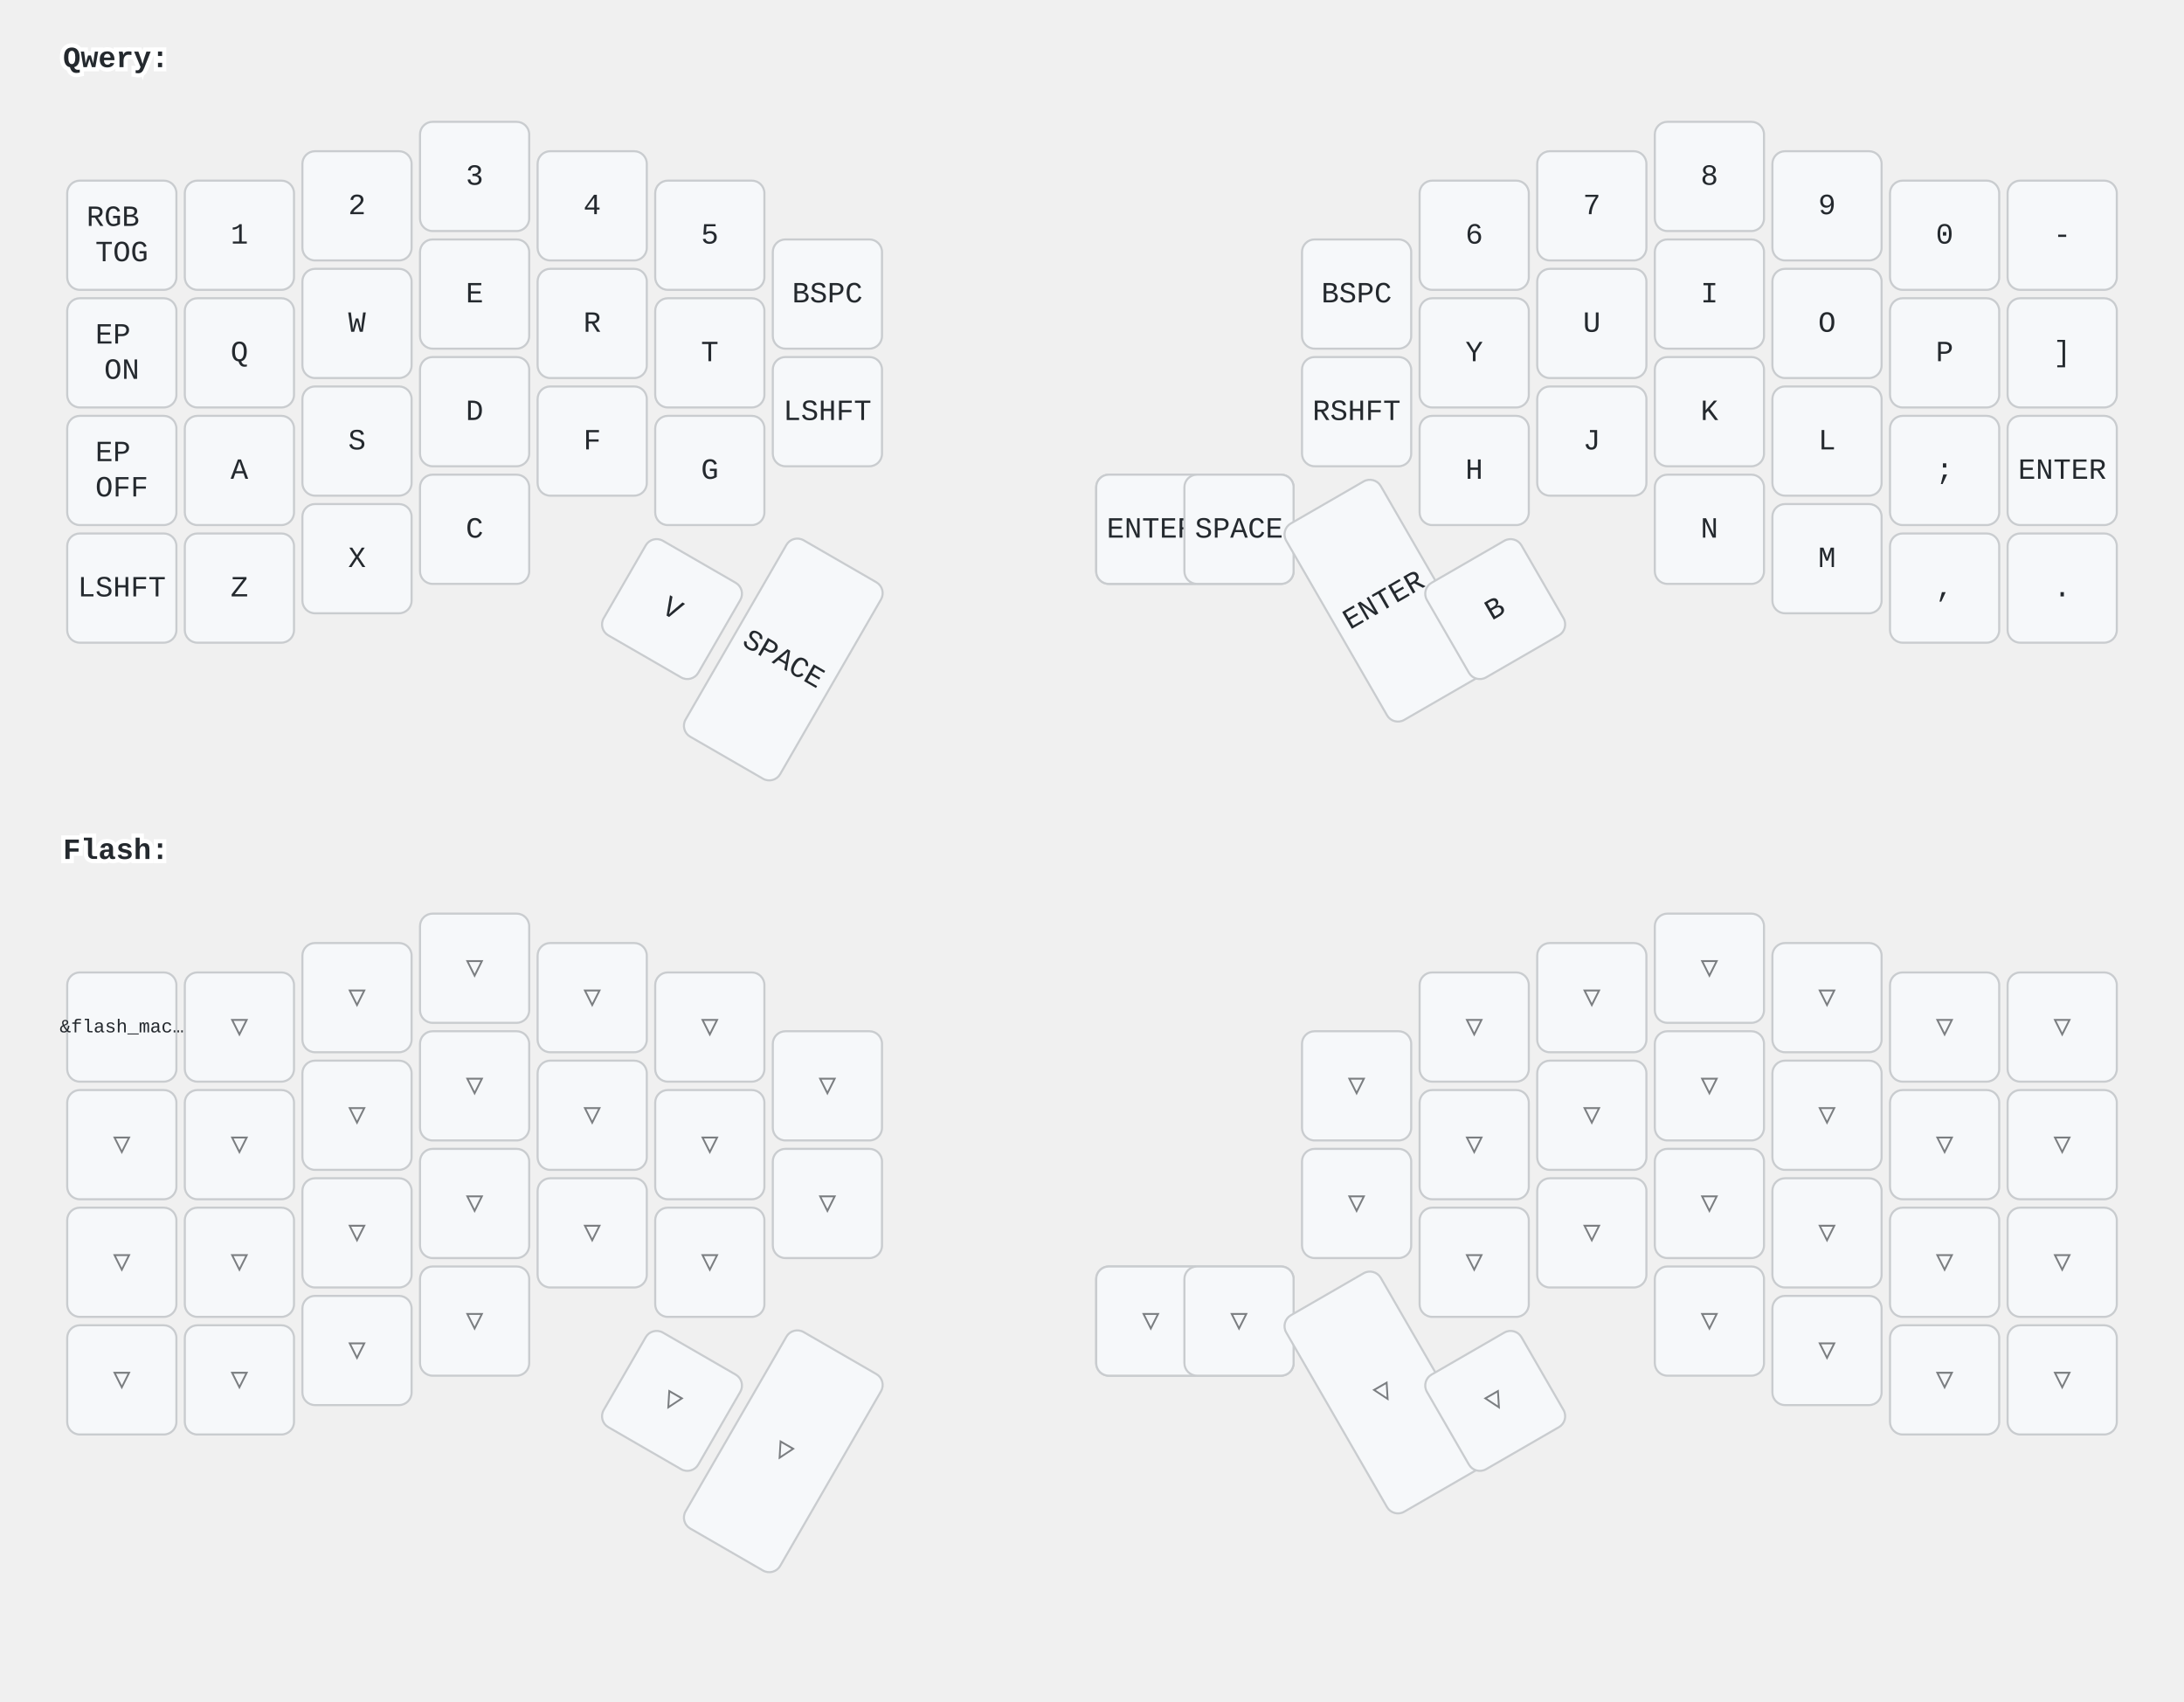
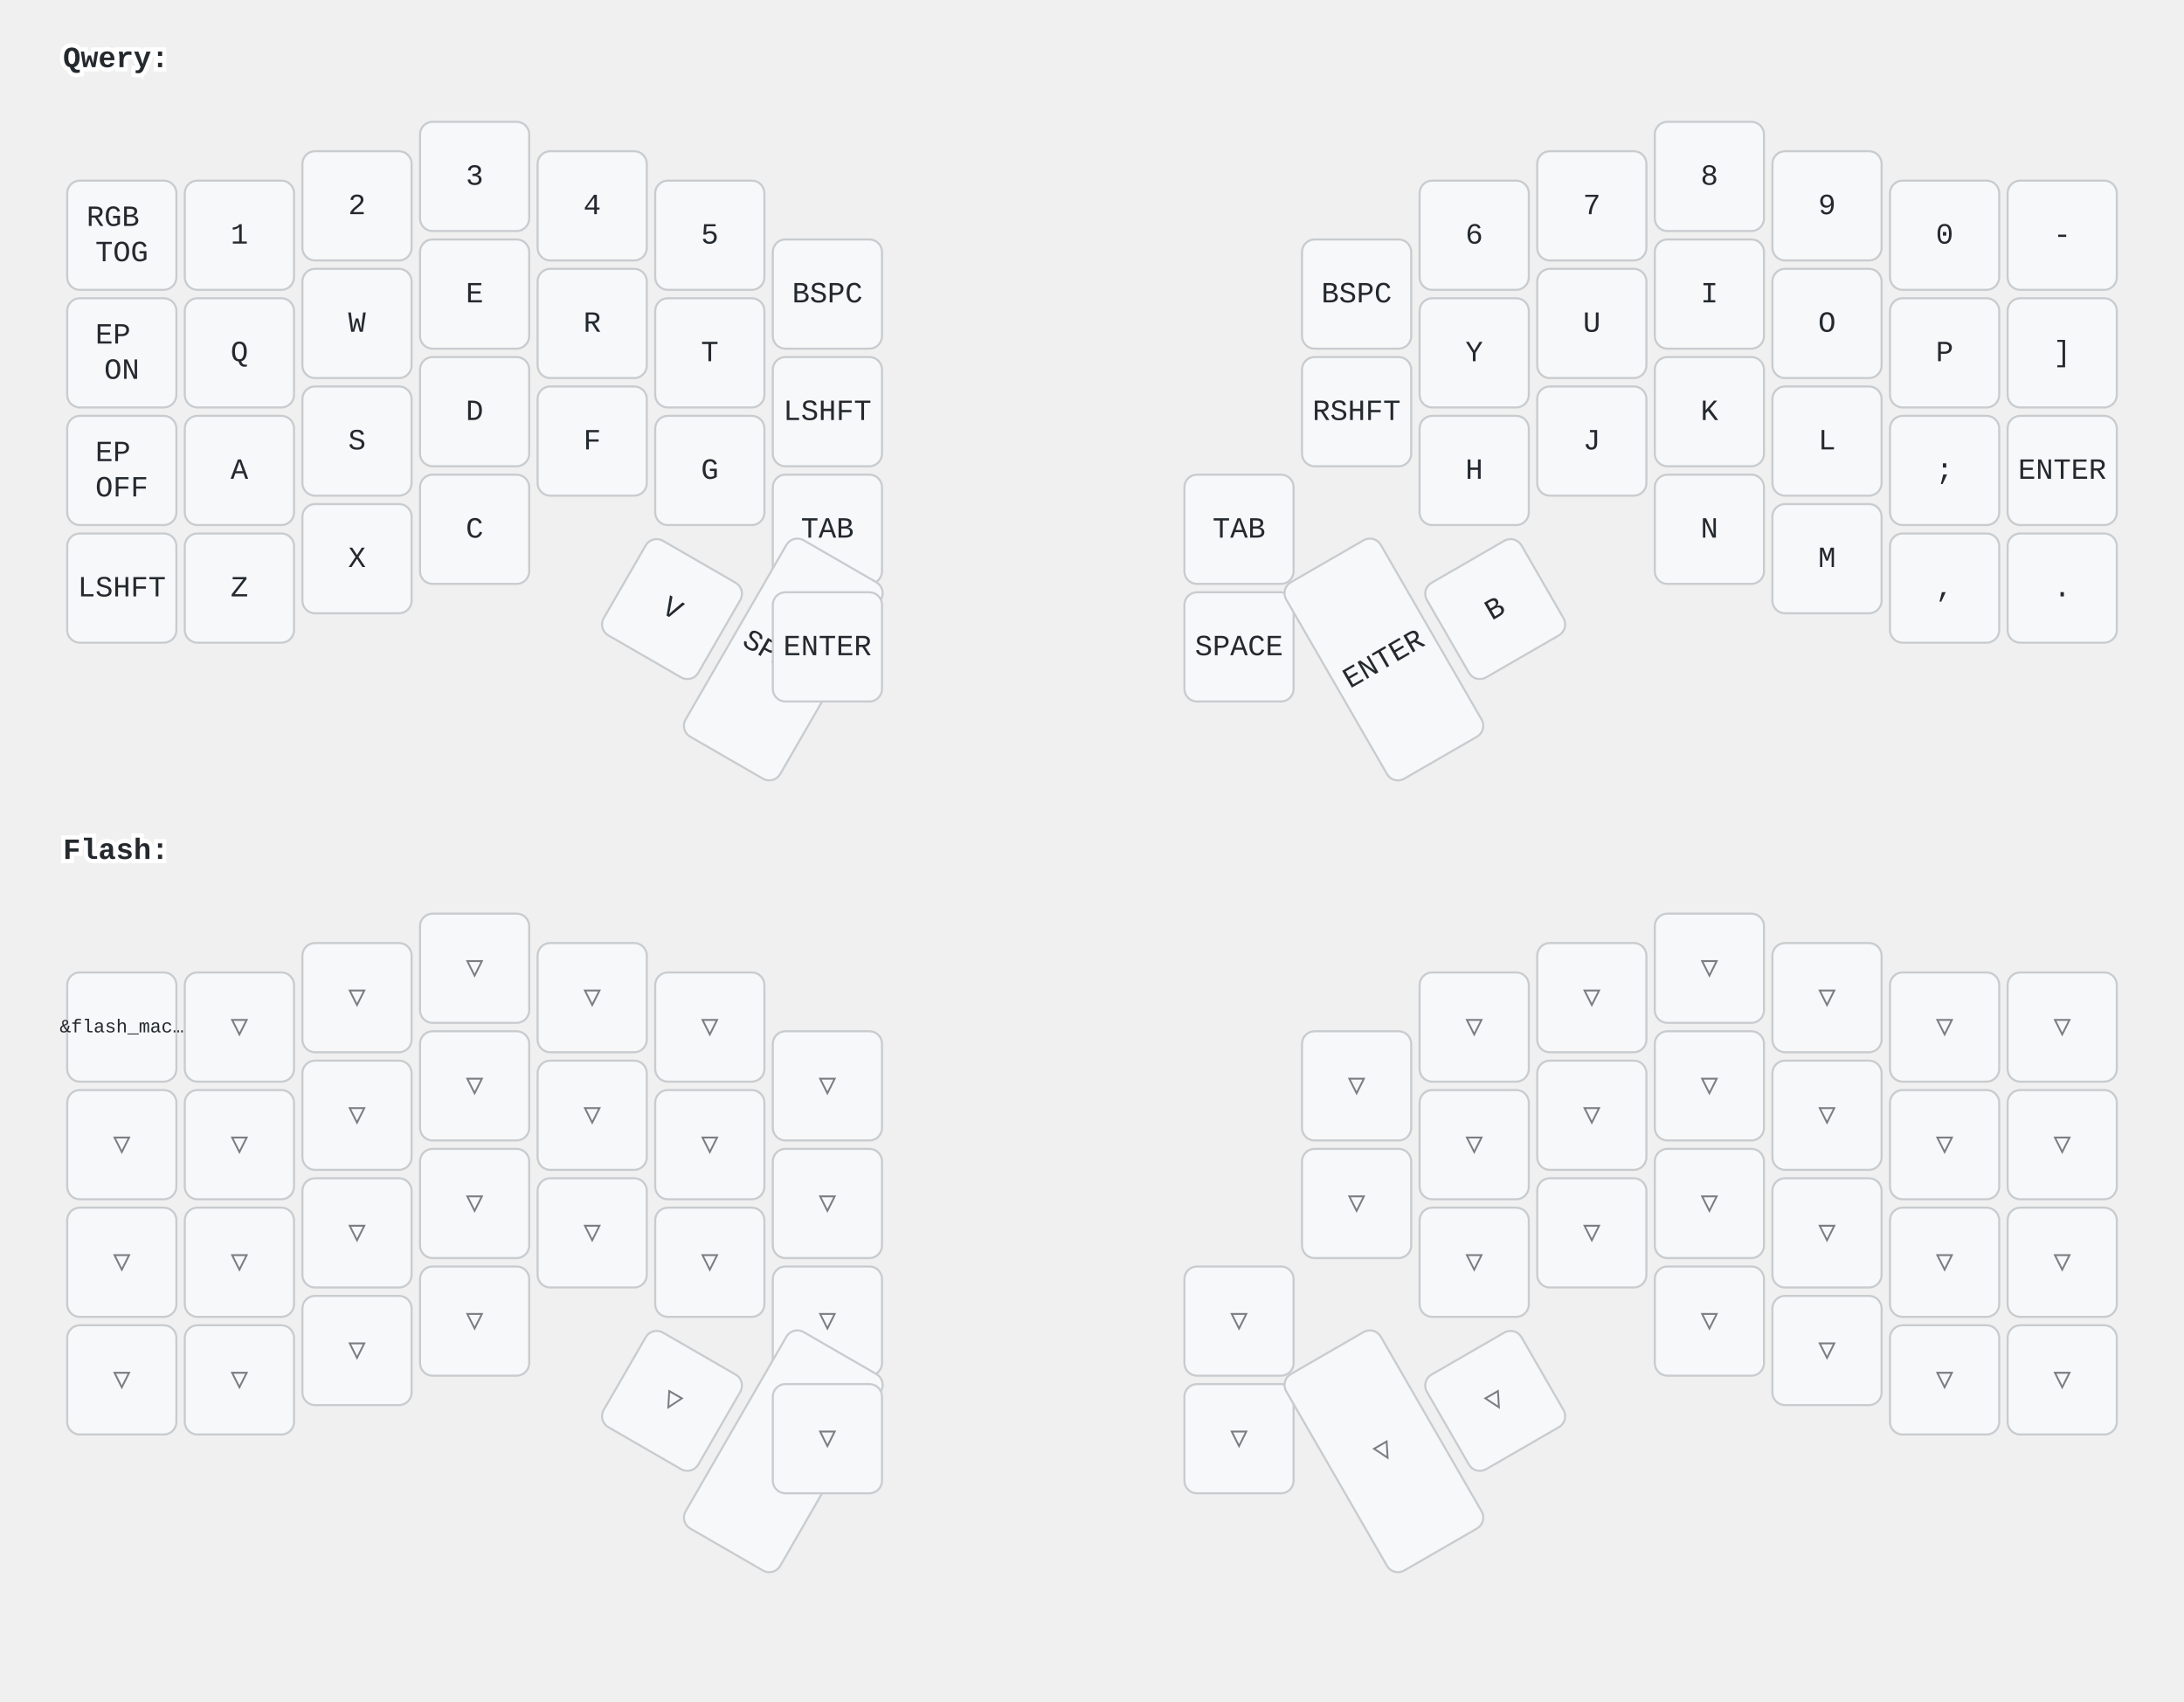
<svg xmlns="http://www.w3.org/2000/svg" width="1040" height="810" viewBox="0 0 1040 810" class="keymap">
  <style>/* inherit to force styles through use tags */
svg path {
    fill: inherit;
}

/* font and background color specifications */
svg.keymap {
    font-family: SFMono-Regular,Consolas,Liberation Mono,Menlo,monospace;
    font-size: 14px;
    font-kerning: normal;
    text-rendering: optimizeLegibility;
    fill: #24292e;
}

/* default key styling */
rect.key {
    fill: #f6f8fa;
}

rect.key, rect.combo {
    stroke: #c9cccf;
    stroke-width: 1;
}

/* default key side styling, only used is draw_key_sides is set */
rect.side {
    filter: brightness(90%);
}

/* color accent for combo boxes */
rect.combo, rect.combo-separate {
    fill: #cdf;
}

/* color accent for held keys */
rect.held, rect.combo.held {
    fill: #fdd;
}

/* color accent for ghost (optional) keys */
rect.ghost, rect.combo.ghost {
    stroke-dasharray: 4, 4;
    stroke-width: 2;
}

text {
    text-anchor: middle;
    dominant-baseline: middle;
}

/* styling for layer labels */
text.label {
    font-weight: bold;
    text-anchor: start;
    stroke: white;
    stroke-width: 4;
    paint-order: stroke;
}

/* styling for optional footer */
text.footer {
    text-anchor: end;
    dominant-baseline: auto;
    stroke: white;
    stroke-width: 4;
    paint-order: stroke;
}

/* styling for combo tap, and key hold/shifted label text */
text.combo, text.hold, text.shifted {
    font-size: 11px;
}

text.hold {
    text-anchor: middle;
    dominant-baseline: auto;
}

text.shifted {
    text-anchor: middle;
    dominant-baseline: hanging;
}

text.layer-activator {
    text-decoration: underline;
}

/* styling for hold/shifted label text in combo box */
text.combo.hold, text.combo.shifted {
    font-size: 8px;
}

/* lighter symbol for transparent keys */
text.trans {
    fill: #7b7e81;
}

/* styling for combo dendrons */
path.combo {
    stroke-width: 1;
    stroke: gray;
    fill: none;
}

/* Start Tabler Icons Cleanup */
/* cannot use height/width with glyphs */
.icon-tabler &gt; path {
    fill: inherit;
    stroke: inherit;
    stroke-width: 2;
}
/* hide tabler's default box */
.icon-tabler &gt; path[stroke="none"][fill="none"] {
    visibility: hidden;
}
/* End Tabler Icons Cleanup */
</style>
  <g transform="translate(30, 0)" class="layer-Qwery">
    <text x="0" y="28" class="label" id="Qwery">Qwery:</text>
    <g transform="translate(0, 56)">
      <g transform="translate(28, 56)" class="key keypos-0">
        <rect rx="6" ry="6" x="-26" y="-26" width="52" height="52" class="key" />
        <text x="0" y="0" class="key tap">
          <tspan x="0" dy="-0.6em">RGB</tspan>
          <tspan x="0" dy="1.2em">TOG</tspan>
        </text>
      </g>
      <g transform="translate(84, 56)" class="key keypos-1">
        <rect rx="6" ry="6" x="-26" y="-26" width="52" height="52" class="key" />
        <text x="0" y="0" class="key tap">1</text>
      </g>
      <g transform="translate(140, 42)" class="key keypos-2">
        <rect rx="6" ry="6" x="-26" y="-26" width="52" height="52" class="key" />
        <text x="0" y="0" class="key tap">2</text>
      </g>
      <g transform="translate(196, 28)" class="key keypos-3">
        <rect rx="6" ry="6" x="-26" y="-26" width="52" height="52" class="key" />
        <text x="0" y="0" class="key tap">3</text>
      </g>
      <g transform="translate(252, 42)" class="key keypos-4">
        <rect rx="6" ry="6" x="-26" y="-26" width="52" height="52" class="key" />
        <text x="0" y="0" class="key tap">4</text>
      </g>
      <g transform="translate(308, 56)" class="key keypos-5">
        <rect rx="6" ry="6" x="-26" y="-26" width="52" height="52" class="key" />
        <text x="0" y="0" class="key tap">5</text>
      </g>
      <g transform="translate(364, 84)" class="key keypos-6">
        <rect rx="6" ry="6" x="-26" y="-26" width="52" height="52" class="key" />
        <text x="0" y="0" class="key tap">BSPC</text>
      </g>
      <g transform="translate(616, 84)" class="key keypos-7">
        <rect rx="6" ry="6" x="-26" y="-26" width="52" height="52" class="key" />
        <text x="0" y="0" class="key tap">BSPC</text>
      </g>
      <g transform="translate(672, 56)" class="key keypos-8">
        <rect rx="6" ry="6" x="-26" y="-26" width="52" height="52" class="key" />
        <text x="0" y="0" class="key tap">6</text>
      </g>
      <g transform="translate(728, 42)" class="key keypos-9">
        <rect rx="6" ry="6" x="-26" y="-26" width="52" height="52" class="key" />
        <text x="0" y="0" class="key tap">7</text>
      </g>
      <g transform="translate(784, 28)" class="key keypos-10">
        <rect rx="6" ry="6" x="-26" y="-26" width="52" height="52" class="key" />
        <text x="0" y="0" class="key tap">8</text>
      </g>
      <g transform="translate(840, 42)" class="key keypos-11">
        <rect rx="6" ry="6" x="-26" y="-26" width="52" height="52" class="key" />
        <text x="0" y="0" class="key tap">9</text>
      </g>
      <g transform="translate(896, 56)" class="key keypos-12">
        <rect rx="6" ry="6" x="-26" y="-26" width="52" height="52" class="key" />
        <text x="0" y="0" class="key tap">0</text>
      </g>
      <g transform="translate(952, 56)" class="key keypos-13">
        <rect rx="6" ry="6" x="-26" y="-26" width="52" height="52" class="key" />
        <text x="0" y="0" class="key tap">-</text>
      </g>
      <g transform="translate(28, 112)" class="key keypos-14">
        <rect rx="6" ry="6" x="-26" y="-26" width="52" height="52" class="key" />
        <text x="0" y="0" class="key tap">
          <tspan x="0" dy="-0.6em">EP</tspan>
          <tspan x="0" dy="1.2em">ON</tspan>
        </text>
      </g>
      <g transform="translate(84, 112)" class="key keypos-15">
        <rect rx="6" ry="6" x="-26" y="-26" width="52" height="52" class="key" />
        <text x="0" y="0" class="key tap">Q</text>
      </g>
      <g transform="translate(140, 98)" class="key keypos-16">
        <rect rx="6" ry="6" x="-26" y="-26" width="52" height="52" class="key" />
        <text x="0" y="0" class="key tap">W</text>
      </g>
      <g transform="translate(196, 84)" class="key keypos-17">
        <rect rx="6" ry="6" x="-26" y="-26" width="52" height="52" class="key" />
        <text x="0" y="0" class="key tap">E</text>
      </g>
      <g transform="translate(252, 98)" class="key keypos-18">
        <rect rx="6" ry="6" x="-26" y="-26" width="52" height="52" class="key" />
        <text x="0" y="0" class="key tap">R</text>
      </g>
      <g transform="translate(308, 112)" class="key keypos-19">
        <rect rx="6" ry="6" x="-26" y="-26" width="52" height="52" class="key" />
        <text x="0" y="0" class="key tap">T</text>
      </g>
      <g transform="translate(364, 140)" class="key keypos-20">
        <rect rx="6" ry="6" x="-26" y="-26" width="52" height="52" class="key" />
        <text x="0" y="0" class="key tap">LSHFT</text>
      </g>
      <g transform="translate(616, 140)" class="key keypos-21">
        <rect rx="6" ry="6" x="-26" y="-26" width="52" height="52" class="key" />
        <text x="0" y="0" class="key tap">RSHFT</text>
      </g>
      <g transform="translate(672, 112)" class="key keypos-22">
        <rect rx="6" ry="6" x="-26" y="-26" width="52" height="52" class="key" />
        <text x="0" y="0" class="key tap">Y</text>
      </g>
      <g transform="translate(728, 98)" class="key keypos-23">
        <rect rx="6" ry="6" x="-26" y="-26" width="52" height="52" class="key" />
        <text x="0" y="0" class="key tap">U</text>
      </g>
      <g transform="translate(784, 84)" class="key keypos-24">
        <rect rx="6" ry="6" x="-26" y="-26" width="52" height="52" class="key" />
        <text x="0" y="0" class="key tap">I</text>
      </g>
      <g transform="translate(840, 98)" class="key keypos-25">
        <rect rx="6" ry="6" x="-26" y="-26" width="52" height="52" class="key" />
        <text x="0" y="0" class="key tap">O</text>
      </g>
      <g transform="translate(896, 112)" class="key keypos-26">
        <rect rx="6" ry="6" x="-26" y="-26" width="52" height="52" class="key" />
        <text x="0" y="0" class="key tap">P</text>
      </g>
      <g transform="translate(952, 112)" class="key keypos-27">
        <rect rx="6" ry="6" x="-26" y="-26" width="52" height="52" class="key" />
        <text x="0" y="0" class="key tap">]</text>
      </g>
      <g transform="translate(28, 168)" class="key keypos-28">
        <rect rx="6" ry="6" x="-26" y="-26" width="52" height="52" class="key" />
        <text x="0" y="0" class="key tap">
          <tspan x="0" dy="-0.6em">EP</tspan>
          <tspan x="0" dy="1.2em">OFF</tspan>
        </text>
      </g>
      <g transform="translate(84, 168)" class="key keypos-29">
        <rect rx="6" ry="6" x="-26" y="-26" width="52" height="52" class="key" />
        <text x="0" y="0" class="key tap">A</text>
      </g>
      <g transform="translate(140, 154)" class="key keypos-30">
        <rect rx="6" ry="6" x="-26" y="-26" width="52" height="52" class="key" />
        <text x="0" y="0" class="key tap">S</text>
      </g>
      <g transform="translate(196, 140)" class="key keypos-31">
        <rect rx="6" ry="6" x="-26" y="-26" width="52" height="52" class="key" />
        <text x="0" y="0" class="key tap">D</text>
      </g>
      <g transform="translate(252, 154)" class="key keypos-32">
        <rect rx="6" ry="6" x="-26" y="-26" width="52" height="52" class="key" />
        <text x="0" y="0" class="key tap">F</text>
      </g>
      <g transform="translate(308, 168)" class="key keypos-33">
        <rect rx="6" ry="6" x="-26" y="-26" width="52" height="52" class="key" />
        <text x="0" y="0" class="key tap">G</text>
      </g>
-       <g transform="translate(518, 196)" class="key keypos-34">
+       <g transform="translate(364, 196)" class="key keypos-34">
        <rect rx="6" ry="6" x="-26" y="-26" width="52" height="52" class="key" />
        <text x="0" y="0" class="key tap">TAB</text>
      </g>
      <g transform="translate(560, 196)" class="key keypos-35">
        <rect rx="6" ry="6" x="-26" y="-26" width="52" height="52" class="key" />
        <text x="0" y="0" class="key tap">TAB</text>
      </g>
      <g transform="translate(672, 168)" class="key keypos-36">
        <rect rx="6" ry="6" x="-26" y="-26" width="52" height="52" class="key" />
        <text x="0" y="0" class="key tap">H</text>
      </g>
      <g transform="translate(728, 154)" class="key keypos-37">
        <rect rx="6" ry="6" x="-26" y="-26" width="52" height="52" class="key" />
        <text x="0" y="0" class="key tap">J</text>
      </g>
      <g transform="translate(784, 140)" class="key keypos-38">
        <rect rx="6" ry="6" x="-26" y="-26" width="52" height="52" class="key" />
        <text x="0" y="0" class="key tap">K</text>
      </g>
      <g transform="translate(840, 154)" class="key keypos-39">
        <rect rx="6" ry="6" x="-26" y="-26" width="52" height="52" class="key" />
        <text x="0" y="0" class="key tap">L</text>
      </g>
      <g transform="translate(896, 168)" class="key keypos-40">
        <rect rx="6" ry="6" x="-26" y="-26" width="52" height="52" class="key" />
        <text x="0" y="0" class="key tap">;</text>
      </g>
      <g transform="translate(952, 168)" class="key keypos-41">
        <rect rx="6" ry="6" x="-26" y="-26" width="52" height="52" class="key" />
        <text x="0" y="0" class="key tap">ENTER</text>
      </g>
      <g transform="translate(28, 224)" class="key keypos-42">
        <rect rx="6" ry="6" x="-26" y="-26" width="52" height="52" class="key" />
        <text x="0" y="0" class="key tap">LSHFT</text>
      </g>
      <g transform="translate(84, 224)" class="key keypos-43">
        <rect rx="6" ry="6" x="-26" y="-26" width="52" height="52" class="key" />
        <text x="0" y="0" class="key tap">Z</text>
      </g>
      <g transform="translate(140, 210)" class="key keypos-44">
        <rect rx="6" ry="6" x="-26" y="-26" width="52" height="52" class="key" />
        <text x="0" y="0" class="key tap">X</text>
      </g>
      <g transform="translate(196, 196)" class="key keypos-45">
        <rect rx="6" ry="6" x="-26" y="-26" width="52" height="52" class="key" />
        <text x="0" y="0" class="key tap">C</text>
      </g>
      <g transform="translate(290, 234) rotate(30.0)" class="key keypos-46">
        <rect rx="6" ry="6" x="-26" y="-26" width="52" height="52" class="key" />
        <text x="0" y="0" class="key tap">V</text>
      </g>
      <g transform="translate(343, 258) rotate(30.0)" class="key keypos-47">
        <rect rx="6" ry="6" x="-26" y="-54" width="52" height="108" class="key" />
        <text x="0" y="0" class="key tap">SPACE</text>
      </g>
-       <g transform="translate(518, 196)" class="key keypos-48">
+       <g transform="translate(364, 252)" class="key keypos-48">
        <rect rx="6" ry="6" x="-26" y="-26" width="52" height="52" class="key" />
        <text x="0" y="0" class="key tap">ENTER</text>
      </g>
-       <g transform="translate(560, 196)" class="key keypos-49">
+       <g transform="translate(560, 252)" class="key keypos-49">
        <rect rx="6" ry="6" x="-26" y="-26" width="52" height="52" class="key" />
        <text x="0" y="0" class="key tap">SPACE</text>
      </g>
-       <g transform="translate(629, 230) rotate(-30.0)" class="key keypos-50">
+       <g transform="translate(629, 258) rotate(-30.0)" class="key keypos-50">
        <rect rx="6" ry="6" x="-26" y="-54" width="52" height="108" class="key" />
        <text x="0" y="0" class="key tap">ENTER</text>
      </g>
      <g transform="translate(682, 234) rotate(-30.0)" class="key keypos-51">
        <rect rx="6" ry="6" x="-26" y="-26" width="52" height="52" class="key" />
        <text x="0" y="0" class="key tap">B</text>
      </g>
      <g transform="translate(784, 196)" class="key keypos-52">
        <rect rx="6" ry="6" x="-26" y="-26" width="52" height="52" class="key" />
        <text x="0" y="0" class="key tap">N</text>
      </g>
      <g transform="translate(840, 210)" class="key keypos-53">
        <rect rx="6" ry="6" x="-26" y="-26" width="52" height="52" class="key" />
        <text x="0" y="0" class="key tap">M</text>
      </g>
      <g transform="translate(896, 224)" class="key keypos-54">
        <rect rx="6" ry="6" x="-26" y="-26" width="52" height="52" class="key" />
        <text x="0" y="0" class="key tap">,</text>
      </g>
      <g transform="translate(952, 224)" class="key keypos-55">
        <rect rx="6" ry="6" x="-26" y="-26" width="52" height="52" class="key" />
        <text x="0" y="0" class="key tap">.</text>
      </g>
    </g>
  </g>
  <g transform="translate(30, 377)" class="layer-Flash">
    <text x="0" y="28" class="label" id="Flash">Flash:</text>
    <g transform="translate(0, 56)">
      <g transform="translate(28, 56)" class="key keypos-0">
        <rect rx="6" ry="6" x="-26" y="-26" width="52" height="52" class="key" />
        <text x="0" y="0" class="key tap">
          <tspan style="font-size: 64%">&amp;flash_mac…</tspan>
        </text>
      </g>
      <g transform="translate(84, 56)" class="key trans keypos-1">
        <rect rx="6" ry="6" x="-26" y="-26" width="52" height="52" class="key trans" />
        <text x="0" y="0" class="key trans tap">▽</text>
      </g>
      <g transform="translate(140, 42)" class="key trans keypos-2">
        <rect rx="6" ry="6" x="-26" y="-26" width="52" height="52" class="key trans" />
        <text x="0" y="0" class="key trans tap">▽</text>
      </g>
      <g transform="translate(196, 28)" class="key trans keypos-3">
        <rect rx="6" ry="6" x="-26" y="-26" width="52" height="52" class="key trans" />
        <text x="0" y="0" class="key trans tap">▽</text>
      </g>
      <g transform="translate(252, 42)" class="key trans keypos-4">
        <rect rx="6" ry="6" x="-26" y="-26" width="52" height="52" class="key trans" />
        <text x="0" y="0" class="key trans tap">▽</text>
      </g>
      <g transform="translate(308, 56)" class="key trans keypos-5">
        <rect rx="6" ry="6" x="-26" y="-26" width="52" height="52" class="key trans" />
        <text x="0" y="0" class="key trans tap">▽</text>
      </g>
      <g transform="translate(364, 84)" class="key trans keypos-6">
        <rect rx="6" ry="6" x="-26" y="-26" width="52" height="52" class="key trans" />
        <text x="0" y="0" class="key trans tap">▽</text>
      </g>
      <g transform="translate(616, 84)" class="key trans keypos-7">
        <rect rx="6" ry="6" x="-26" y="-26" width="52" height="52" class="key trans" />
        <text x="0" y="0" class="key trans tap">▽</text>
      </g>
      <g transform="translate(672, 56)" class="key trans keypos-8">
        <rect rx="6" ry="6" x="-26" y="-26" width="52" height="52" class="key trans" />
        <text x="0" y="0" class="key trans tap">▽</text>
      </g>
      <g transform="translate(728, 42)" class="key trans keypos-9">
        <rect rx="6" ry="6" x="-26" y="-26" width="52" height="52" class="key trans" />
        <text x="0" y="0" class="key trans tap">▽</text>
      </g>
      <g transform="translate(784, 28)" class="key trans keypos-10">
        <rect rx="6" ry="6" x="-26" y="-26" width="52" height="52" class="key trans" />
        <text x="0" y="0" class="key trans tap">▽</text>
      </g>
      <g transform="translate(840, 42)" class="key trans keypos-11">
        <rect rx="6" ry="6" x="-26" y="-26" width="52" height="52" class="key trans" />
        <text x="0" y="0" class="key trans tap">▽</text>
      </g>
      <g transform="translate(896, 56)" class="key trans keypos-12">
        <rect rx="6" ry="6" x="-26" y="-26" width="52" height="52" class="key trans" />
        <text x="0" y="0" class="key trans tap">▽</text>
      </g>
      <g transform="translate(952, 56)" class="key trans keypos-13">
        <rect rx="6" ry="6" x="-26" y="-26" width="52" height="52" class="key trans" />
        <text x="0" y="0" class="key trans tap">▽</text>
      </g>
      <g transform="translate(28, 112)" class="key trans keypos-14">
        <rect rx="6" ry="6" x="-26" y="-26" width="52" height="52" class="key trans" />
        <text x="0" y="0" class="key trans tap">▽</text>
      </g>
      <g transform="translate(84, 112)" class="key trans keypos-15">
        <rect rx="6" ry="6" x="-26" y="-26" width="52" height="52" class="key trans" />
        <text x="0" y="0" class="key trans tap">▽</text>
      </g>
      <g transform="translate(140, 98)" class="key trans keypos-16">
        <rect rx="6" ry="6" x="-26" y="-26" width="52" height="52" class="key trans" />
        <text x="0" y="0" class="key trans tap">▽</text>
      </g>
      <g transform="translate(196, 84)" class="key trans keypos-17">
        <rect rx="6" ry="6" x="-26" y="-26" width="52" height="52" class="key trans" />
        <text x="0" y="0" class="key trans tap">▽</text>
      </g>
      <g transform="translate(252, 98)" class="key trans keypos-18">
        <rect rx="6" ry="6" x="-26" y="-26" width="52" height="52" class="key trans" />
        <text x="0" y="0" class="key trans tap">▽</text>
      </g>
      <g transform="translate(308, 112)" class="key trans keypos-19">
        <rect rx="6" ry="6" x="-26" y="-26" width="52" height="52" class="key trans" />
        <text x="0" y="0" class="key trans tap">▽</text>
      </g>
      <g transform="translate(364, 140)" class="key trans keypos-20">
        <rect rx="6" ry="6" x="-26" y="-26" width="52" height="52" class="key trans" />
        <text x="0" y="0" class="key trans tap">▽</text>
      </g>
      <g transform="translate(616, 140)" class="key trans keypos-21">
        <rect rx="6" ry="6" x="-26" y="-26" width="52" height="52" class="key trans" />
        <text x="0" y="0" class="key trans tap">▽</text>
      </g>
      <g transform="translate(672, 112)" class="key trans keypos-22">
        <rect rx="6" ry="6" x="-26" y="-26" width="52" height="52" class="key trans" />
        <text x="0" y="0" class="key trans tap">▽</text>
      </g>
      <g transform="translate(728, 98)" class="key trans keypos-23">
        <rect rx="6" ry="6" x="-26" y="-26" width="52" height="52" class="key trans" />
        <text x="0" y="0" class="key trans tap">▽</text>
      </g>
      <g transform="translate(784, 84)" class="key trans keypos-24">
        <rect rx="6" ry="6" x="-26" y="-26" width="52" height="52" class="key trans" />
        <text x="0" y="0" class="key trans tap">▽</text>
      </g>
      <g transform="translate(840, 98)" class="key trans keypos-25">
        <rect rx="6" ry="6" x="-26" y="-26" width="52" height="52" class="key trans" />
        <text x="0" y="0" class="key trans tap">▽</text>
      </g>
      <g transform="translate(896, 112)" class="key trans keypos-26">
        <rect rx="6" ry="6" x="-26" y="-26" width="52" height="52" class="key trans" />
        <text x="0" y="0" class="key trans tap">▽</text>
      </g>
      <g transform="translate(952, 112)" class="key trans keypos-27">
        <rect rx="6" ry="6" x="-26" y="-26" width="52" height="52" class="key trans" />
        <text x="0" y="0" class="key trans tap">▽</text>
      </g>
      <g transform="translate(28, 168)" class="key trans keypos-28">
        <rect rx="6" ry="6" x="-26" y="-26" width="52" height="52" class="key trans" />
        <text x="0" y="0" class="key trans tap">▽</text>
      </g>
      <g transform="translate(84, 168)" class="key trans keypos-29">
        <rect rx="6" ry="6" x="-26" y="-26" width="52" height="52" class="key trans" />
        <text x="0" y="0" class="key trans tap">▽</text>
      </g>
      <g transform="translate(140, 154)" class="key trans keypos-30">
        <rect rx="6" ry="6" x="-26" y="-26" width="52" height="52" class="key trans" />
        <text x="0" y="0" class="key trans tap">▽</text>
      </g>
      <g transform="translate(196, 140)" class="key trans keypos-31">
        <rect rx="6" ry="6" x="-26" y="-26" width="52" height="52" class="key trans" />
        <text x="0" y="0" class="key trans tap">▽</text>
      </g>
      <g transform="translate(252, 154)" class="key trans keypos-32">
        <rect rx="6" ry="6" x="-26" y="-26" width="52" height="52" class="key trans" />
        <text x="0" y="0" class="key trans tap">▽</text>
      </g>
      <g transform="translate(308, 168)" class="key trans keypos-33">
        <rect rx="6" ry="6" x="-26" y="-26" width="52" height="52" class="key trans" />
        <text x="0" y="0" class="key trans tap">▽</text>
      </g>
-       <g transform="translate(518, 196)" class="key trans keypos-34">
+       <g transform="translate(364, 196)" class="key trans keypos-34">
        <rect rx="6" ry="6" x="-26" y="-26" width="52" height="52" class="key trans" />
        <text x="0" y="0" class="key trans tap">▽</text>
      </g>
      <g transform="translate(560, 196)" class="key trans keypos-35">
        <rect rx="6" ry="6" x="-26" y="-26" width="52" height="52" class="key trans" />
        <text x="0" y="0" class="key trans tap">▽</text>
      </g>
      <g transform="translate(672, 168)" class="key trans keypos-36">
        <rect rx="6" ry="6" x="-26" y="-26" width="52" height="52" class="key trans" />
        <text x="0" y="0" class="key trans tap">▽</text>
      </g>
      <g transform="translate(728, 154)" class="key trans keypos-37">
        <rect rx="6" ry="6" x="-26" y="-26" width="52" height="52" class="key trans" />
        <text x="0" y="0" class="key trans tap">▽</text>
      </g>
      <g transform="translate(784, 140)" class="key trans keypos-38">
        <rect rx="6" ry="6" x="-26" y="-26" width="52" height="52" class="key trans" />
        <text x="0" y="0" class="key trans tap">▽</text>
      </g>
      <g transform="translate(840, 154)" class="key trans keypos-39">
        <rect rx="6" ry="6" x="-26" y="-26" width="52" height="52" class="key trans" />
        <text x="0" y="0" class="key trans tap">▽</text>
      </g>
      <g transform="translate(896, 168)" class="key trans keypos-40">
        <rect rx="6" ry="6" x="-26" y="-26" width="52" height="52" class="key trans" />
        <text x="0" y="0" class="key trans tap">▽</text>
      </g>
      <g transform="translate(952, 168)" class="key trans keypos-41">
        <rect rx="6" ry="6" x="-26" y="-26" width="52" height="52" class="key trans" />
        <text x="0" y="0" class="key trans tap">▽</text>
      </g>
      <g transform="translate(28, 224)" class="key trans keypos-42">
        <rect rx="6" ry="6" x="-26" y="-26" width="52" height="52" class="key trans" />
        <text x="0" y="0" class="key trans tap">▽</text>
      </g>
      <g transform="translate(84, 224)" class="key trans keypos-43">
        <rect rx="6" ry="6" x="-26" y="-26" width="52" height="52" class="key trans" />
        <text x="0" y="0" class="key trans tap">▽</text>
      </g>
      <g transform="translate(140, 210)" class="key trans keypos-44">
        <rect rx="6" ry="6" x="-26" y="-26" width="52" height="52" class="key trans" />
        <text x="0" y="0" class="key trans tap">▽</text>
      </g>
      <g transform="translate(196, 196)" class="key trans keypos-45">
        <rect rx="6" ry="6" x="-26" y="-26" width="52" height="52" class="key trans" />
        <text x="0" y="0" class="key trans tap">▽</text>
      </g>
      <g transform="translate(290, 234) rotate(30.0)" class="key trans keypos-46">
        <rect rx="6" ry="6" x="-26" y="-26" width="52" height="52" class="key trans" />
        <text x="0" y="0" class="key trans tap">▽</text>
      </g>
      <g transform="translate(343, 258) rotate(30.0)" class="key trans keypos-47">
        <rect rx="6" ry="6" x="-26" y="-54" width="52" height="108" class="key trans" />
        <text x="0" y="0" class="key trans tap">▽</text>
      </g>
-       <g transform="translate(518, 196)" class="key trans keypos-48">
-         <rect rx="6" ry="6" x="-26" y="-26" width="52" height="52" class="key trans" />
-         <text x="0" y="0" class="key trans tap">▽</text>
-       </g>
-       <g transform="translate(560, 196)" class="key trans keypos-49">
-         <rect rx="6" ry="6" x="-26" y="-26" width="52" height="52" class="key trans" />
-         <text x="0" y="0" class="key trans tap">▽</text>
-       </g>
-       <g transform="translate(629, 230) rotate(-30.0)" class="key trans keypos-50">
+       <g transform="translate(364, 252)" class="key trans keypos-48">
+         <rect rx="6" ry="6" x="-26" y="-26" width="52" height="52" class="key trans" />
+         <text x="0" y="0" class="key trans tap">▽</text>
+       </g>
+       <g transform="translate(560, 252)" class="key trans keypos-49">
+         <rect rx="6" ry="6" x="-26" y="-26" width="52" height="52" class="key trans" />
+         <text x="0" y="0" class="key trans tap">▽</text>
+       </g>
+       <g transform="translate(629, 258) rotate(-30.0)" class="key trans keypos-50">
        <rect rx="6" ry="6" x="-26" y="-54" width="52" height="108" class="key trans" />
        <text x="0" y="0" class="key trans tap">▽</text>
      </g>
      <g transform="translate(682, 234) rotate(-30.0)" class="key trans keypos-51">
        <rect rx="6" ry="6" x="-26" y="-26" width="52" height="52" class="key trans" />
        <text x="0" y="0" class="key trans tap">▽</text>
      </g>
      <g transform="translate(784, 196)" class="key trans keypos-52">
        <rect rx="6" ry="6" x="-26" y="-26" width="52" height="52" class="key trans" />
        <text x="0" y="0" class="key trans tap">▽</text>
      </g>
      <g transform="translate(840, 210)" class="key trans keypos-53">
        <rect rx="6" ry="6" x="-26" y="-26" width="52" height="52" class="key trans" />
        <text x="0" y="0" class="key trans tap">▽</text>
      </g>
      <g transform="translate(896, 224)" class="key trans keypos-54">
        <rect rx="6" ry="6" x="-26" y="-26" width="52" height="52" class="key trans" />
        <text x="0" y="0" class="key trans tap">▽</text>
      </g>
      <g transform="translate(952, 224)" class="key trans keypos-55">
        <rect rx="6" ry="6" x="-26" y="-26" width="52" height="52" class="key trans" />
        <text x="0" y="0" class="key trans tap">▽</text>
      </g>
    </g>
  </g>
</svg>
